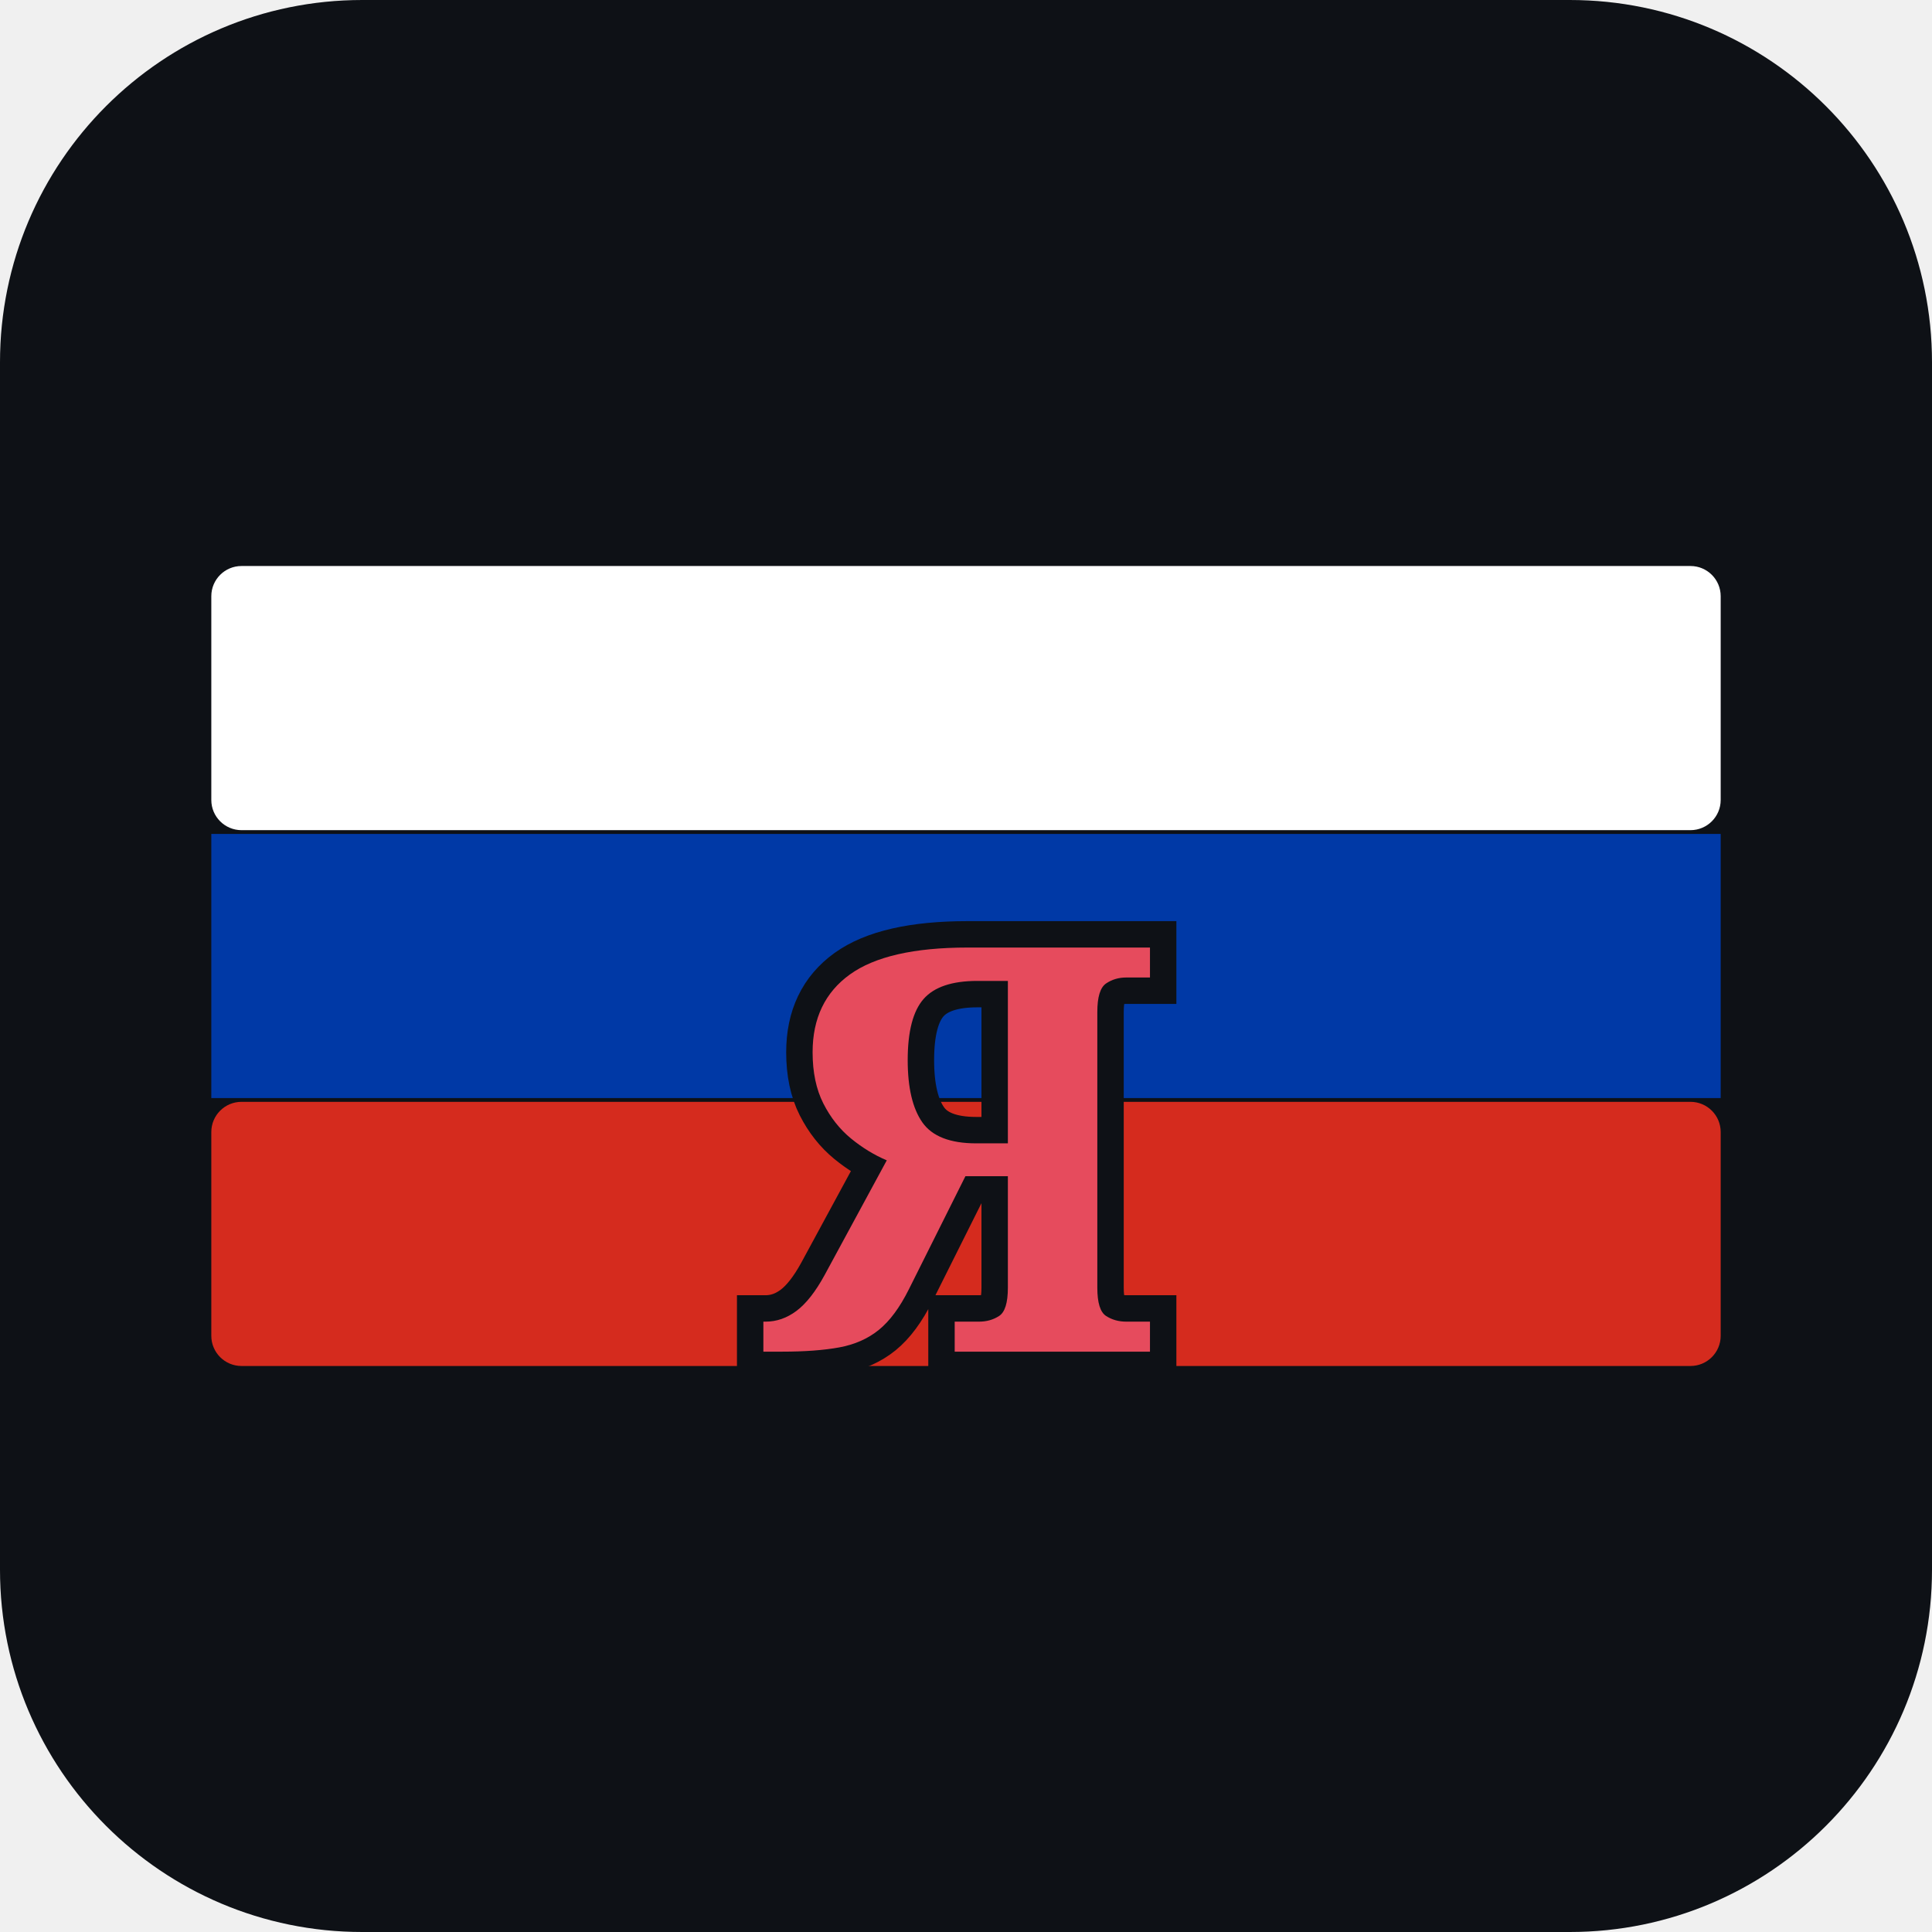
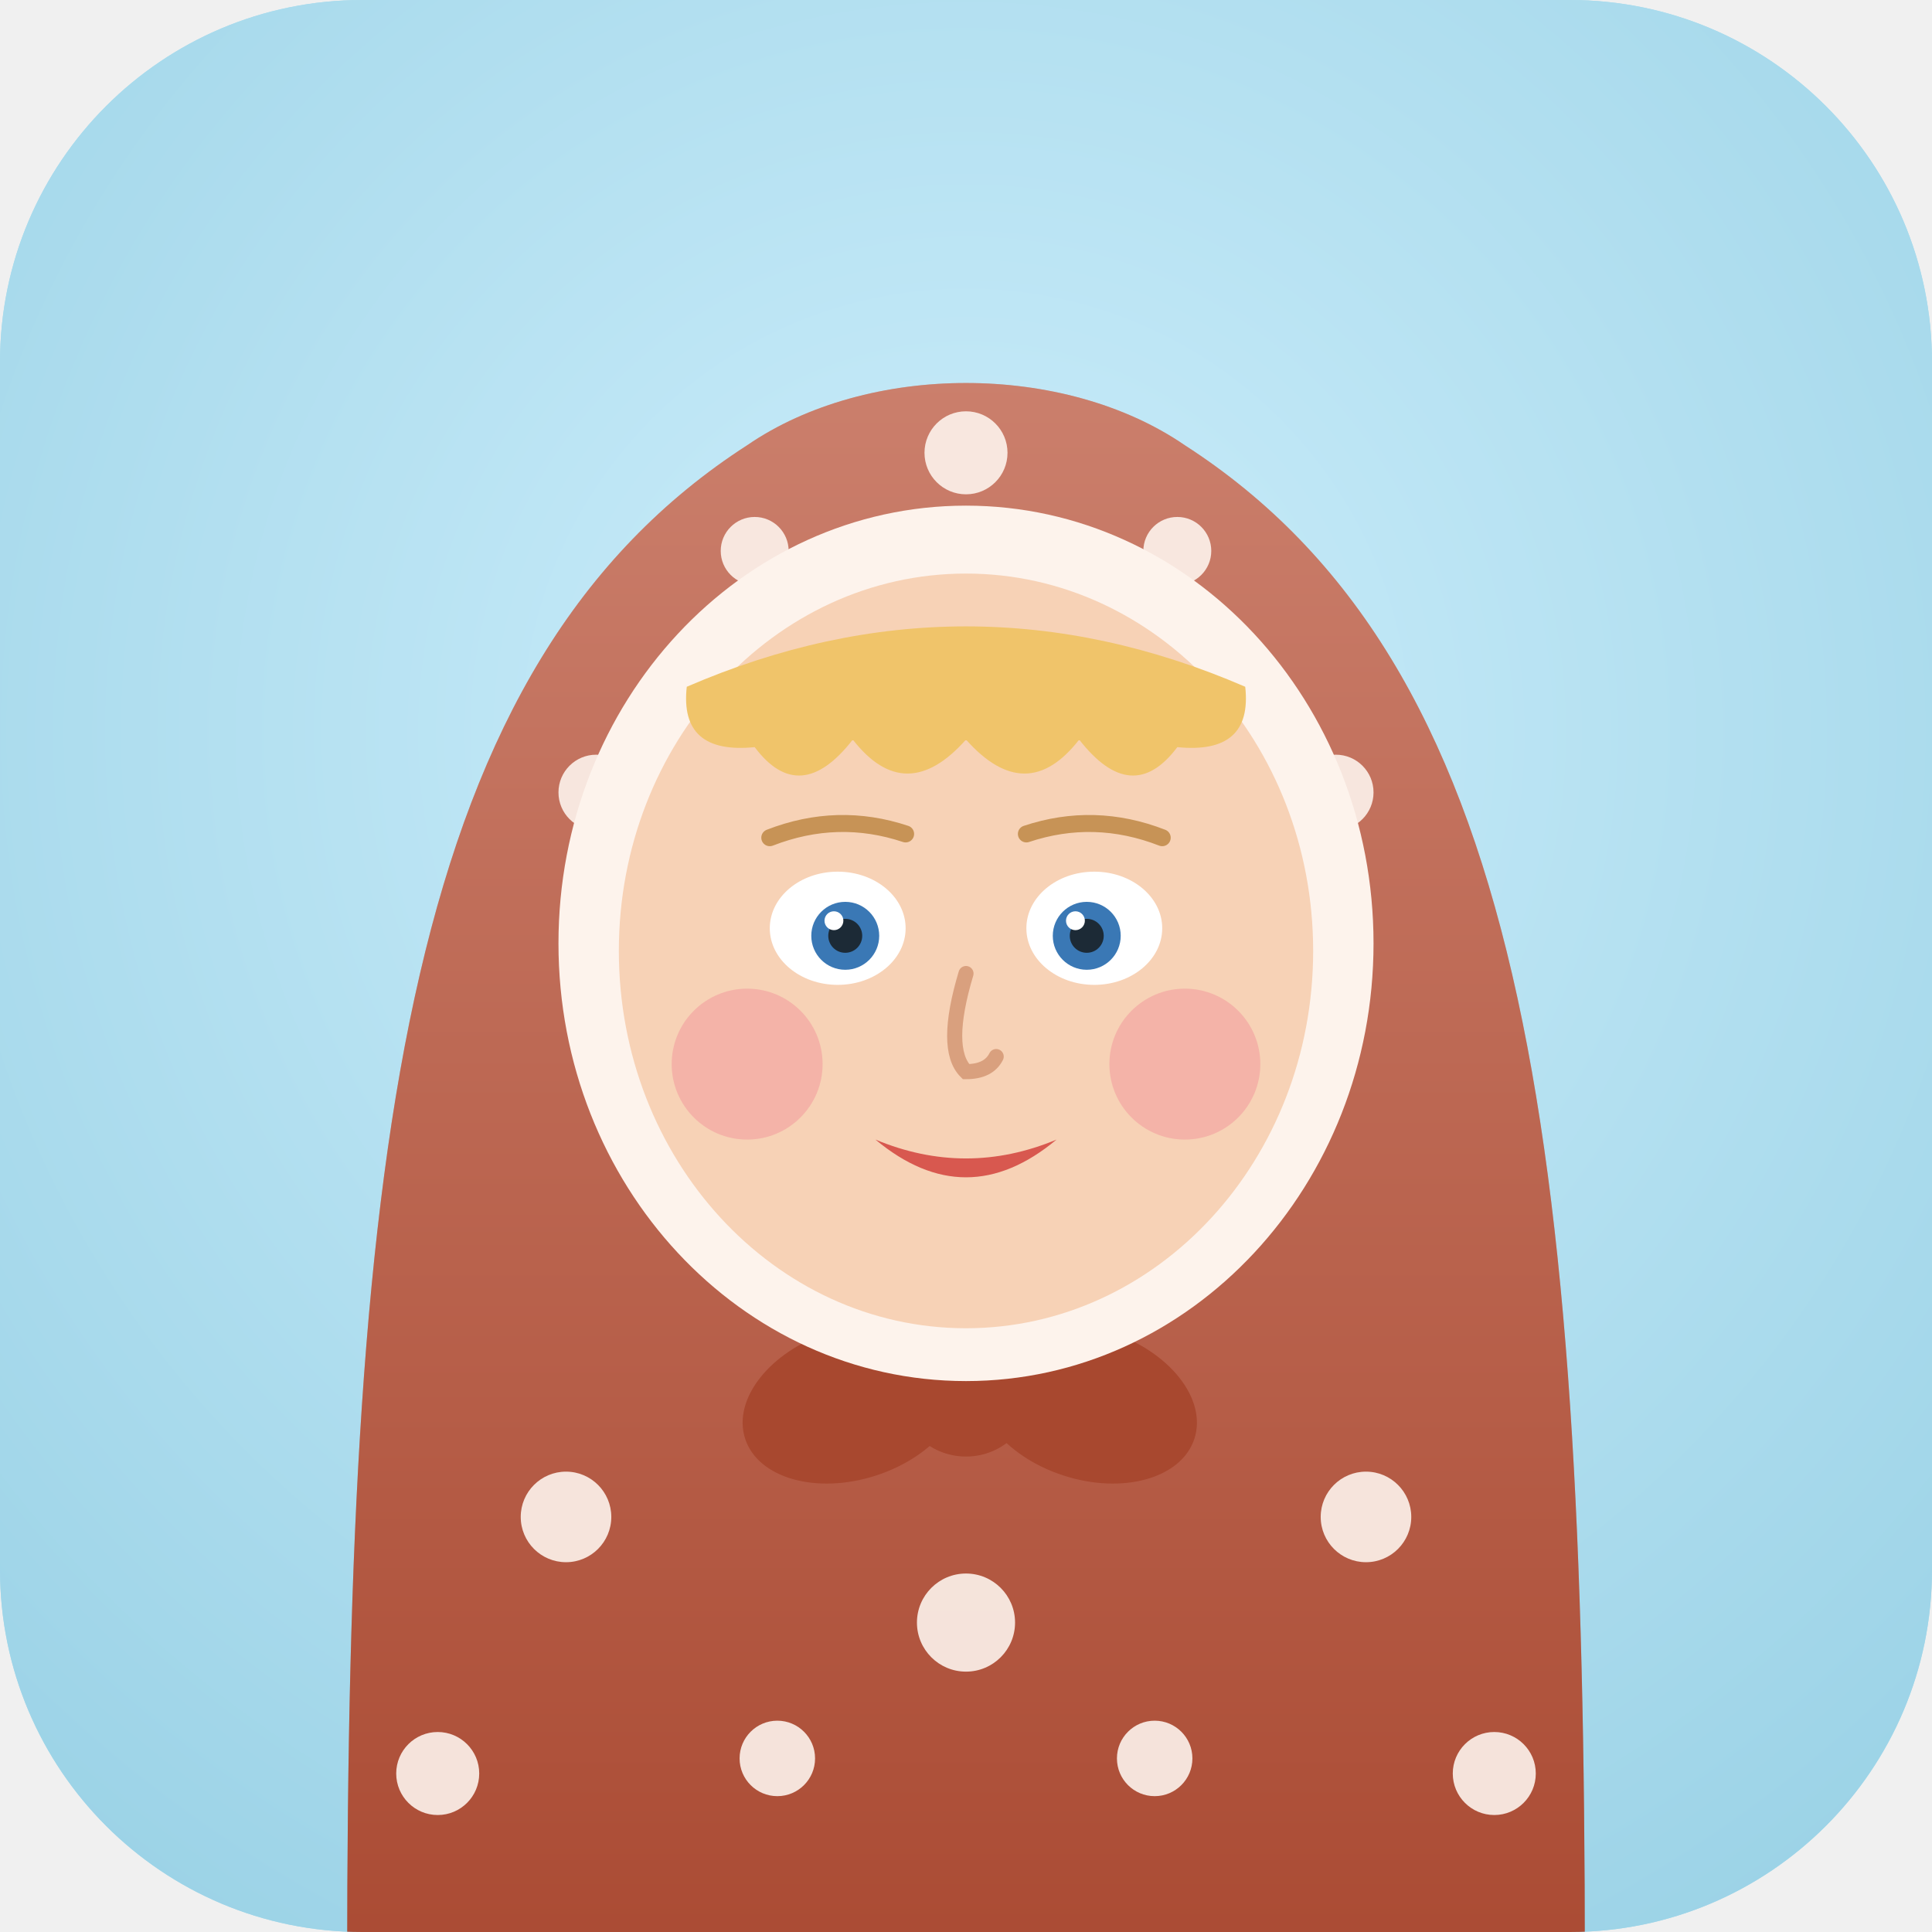
<svg xmlns="http://www.w3.org/2000/svg" viewBox="0 0 512 512">
-   <rect width="512" height="512" rx="96" fill="#0e1116" />
-   <rect x="56" y="150" width="400" height="70" rx="8" fill="#ffffff" />
-   <rect x="56" y="221" width="400" height="70" fill="#0039a6" />
-   <rect x="56" y="292" width="400" height="70" rx="8" fill="#d52b1e" />
-   <text x="256" y="300" font-family="Georgia, serif" font-size="150" font-weight="700" fill="#e64b5d" text-anchor="middle" dominant-baseline="central" style="paint-order:stroke;stroke:#0e1116;stroke-width:14px">Я</text>
+   <rect width="512" height="512" rx="96" fill="#a9dcec" />
+   <rect width="512" height="512" rx="96" fill="url(#sky)" />
+   <defs>
+     <radialGradient id="sky" cx="50%" cy="38%" r="75%">
+       <stop offset="0%" stop-color="#cdeefb" />
+       <stop offset="100%" stop-color="#9ad2e6" />
+     </radialGradient>
+     <clipPath id="round">
+       <rect width="512" height="512" rx="96" />
+     </clipPath>
+   </defs>
+   <g clip-path="url(#round)">
+     <path d="M 92,520 C 92,300 108,176 198,118 C 230,96 282,96 314,118              C 404,176 420,300 420,520 Z" fill="#b9543b" />
+     <path d="M 92,520 C 92,300 108,176 198,118 C 230,96 282,96 314,118              C 404,176 420,300 420,520 Z" fill="url(#scarf)" opacity="0.25" />
+     <defs>
+       <linearGradient id="scarf" x1="0" y1="0" x2="0" y2="1">
+         <stop offset="0%" stop-color="#ffffff" />
+         <stop offset="100%" stop-color="#7d2f1d" />
+       </linearGradient>
+     </defs>
+     <g fill="#fdf3ec" opacity="0.9">
+       <circle cx="256" cy="120" r="11" />
+       <circle cx="200" cy="146" r="9" />
+       <circle cx="312" cy="146" r="9" />
+       <circle cx="158" cy="210" r="10" />
+       <circle cx="354" cy="210" r="10" />
+       <circle cx="150" cy="402" r="12" />
+       <circle cx="256" cy="430" r="13" />
+       <circle cx="362" cy="402" r="12" />
+       <circle cx="116" cy="470" r="11" />
+       <circle cx="396" cy="470" r="11" />
+       <circle cx="206" cy="466" r="10" />
+       <circle cx="306" cy="466" r="10" />
+     </g>
+     <g fill="#a8482f">
+       <ellipse cx="226" cy="372" rx="30" ry="20" transform="rotate(-18 226 372)" />
+       <ellipse cx="288" cy="372" rx="30" ry="20" transform="rotate(18 288 372)" />
+       <circle cx="256" cy="368" r="18" />
+     </g>
+     <ellipse cx="256" cy="250" rx="108" ry="116" fill="#fdf3ec" />
+     <ellipse cx="256" cy="252" rx="92" ry="100" fill="#f7d2b6" />
+     <path d="M 182,182 Q 256,150 330,182 Q 332,200 312,198 Q 300,214 286,196              Q 272,214 256,196 Q 240,214 226,196 Q 212,214 200,198 Q 180,200 182,182 Z" fill="#f0c46a" />
+     <circle cx="198" cy="282" r="20" fill="#f3a3a0" opacity="0.65" />
+     <circle cx="314" cy="282" r="20" fill="#f3a3a0" opacity="0.65" />
+     <path d="M 204,222 Q 222,215 240,221" stroke="#c79356" stroke-width="4.5" fill="none" stroke-linecap="round" />
+     <path d="M 272,221 Q 290,215 308,222" stroke="#c79356" stroke-width="4.5" fill="none" stroke-linecap="round" />
+     <g>
+       <ellipse cx="222" cy="246" rx="18" ry="15" fill="#ffffff" />
+       <ellipse cx="290" cy="246" rx="18" ry="15" fill="#ffffff" />
+       <circle cx="224" cy="248" r="9" fill="#3a78b5" />
+       <circle cx="288" cy="248" r="9" fill="#3a78b5" />
+       <circle cx="224" cy="248" r="4.5" fill="#1c2a36" />
+       <circle cx="288" cy="248" r="4.5" fill="#1c2a36" />
+       <circle cx="221" cy="244" r="2.5" fill="#ffffff" />
+       <circle cx="285" cy="244" r="2.5" fill="#ffffff" />
+     </g>
+     <path d="M 256,258 Q 250,278 256,284 Q 262,284 264,280" stroke="#d9a07e" stroke-width="4" fill="none" stroke-linecap="round" />
+     <path d="M 232,302 Q 256,322 280,302 Q 256,312 232,302 Z" fill="#d8584f" />
+   </g>
</svg>
